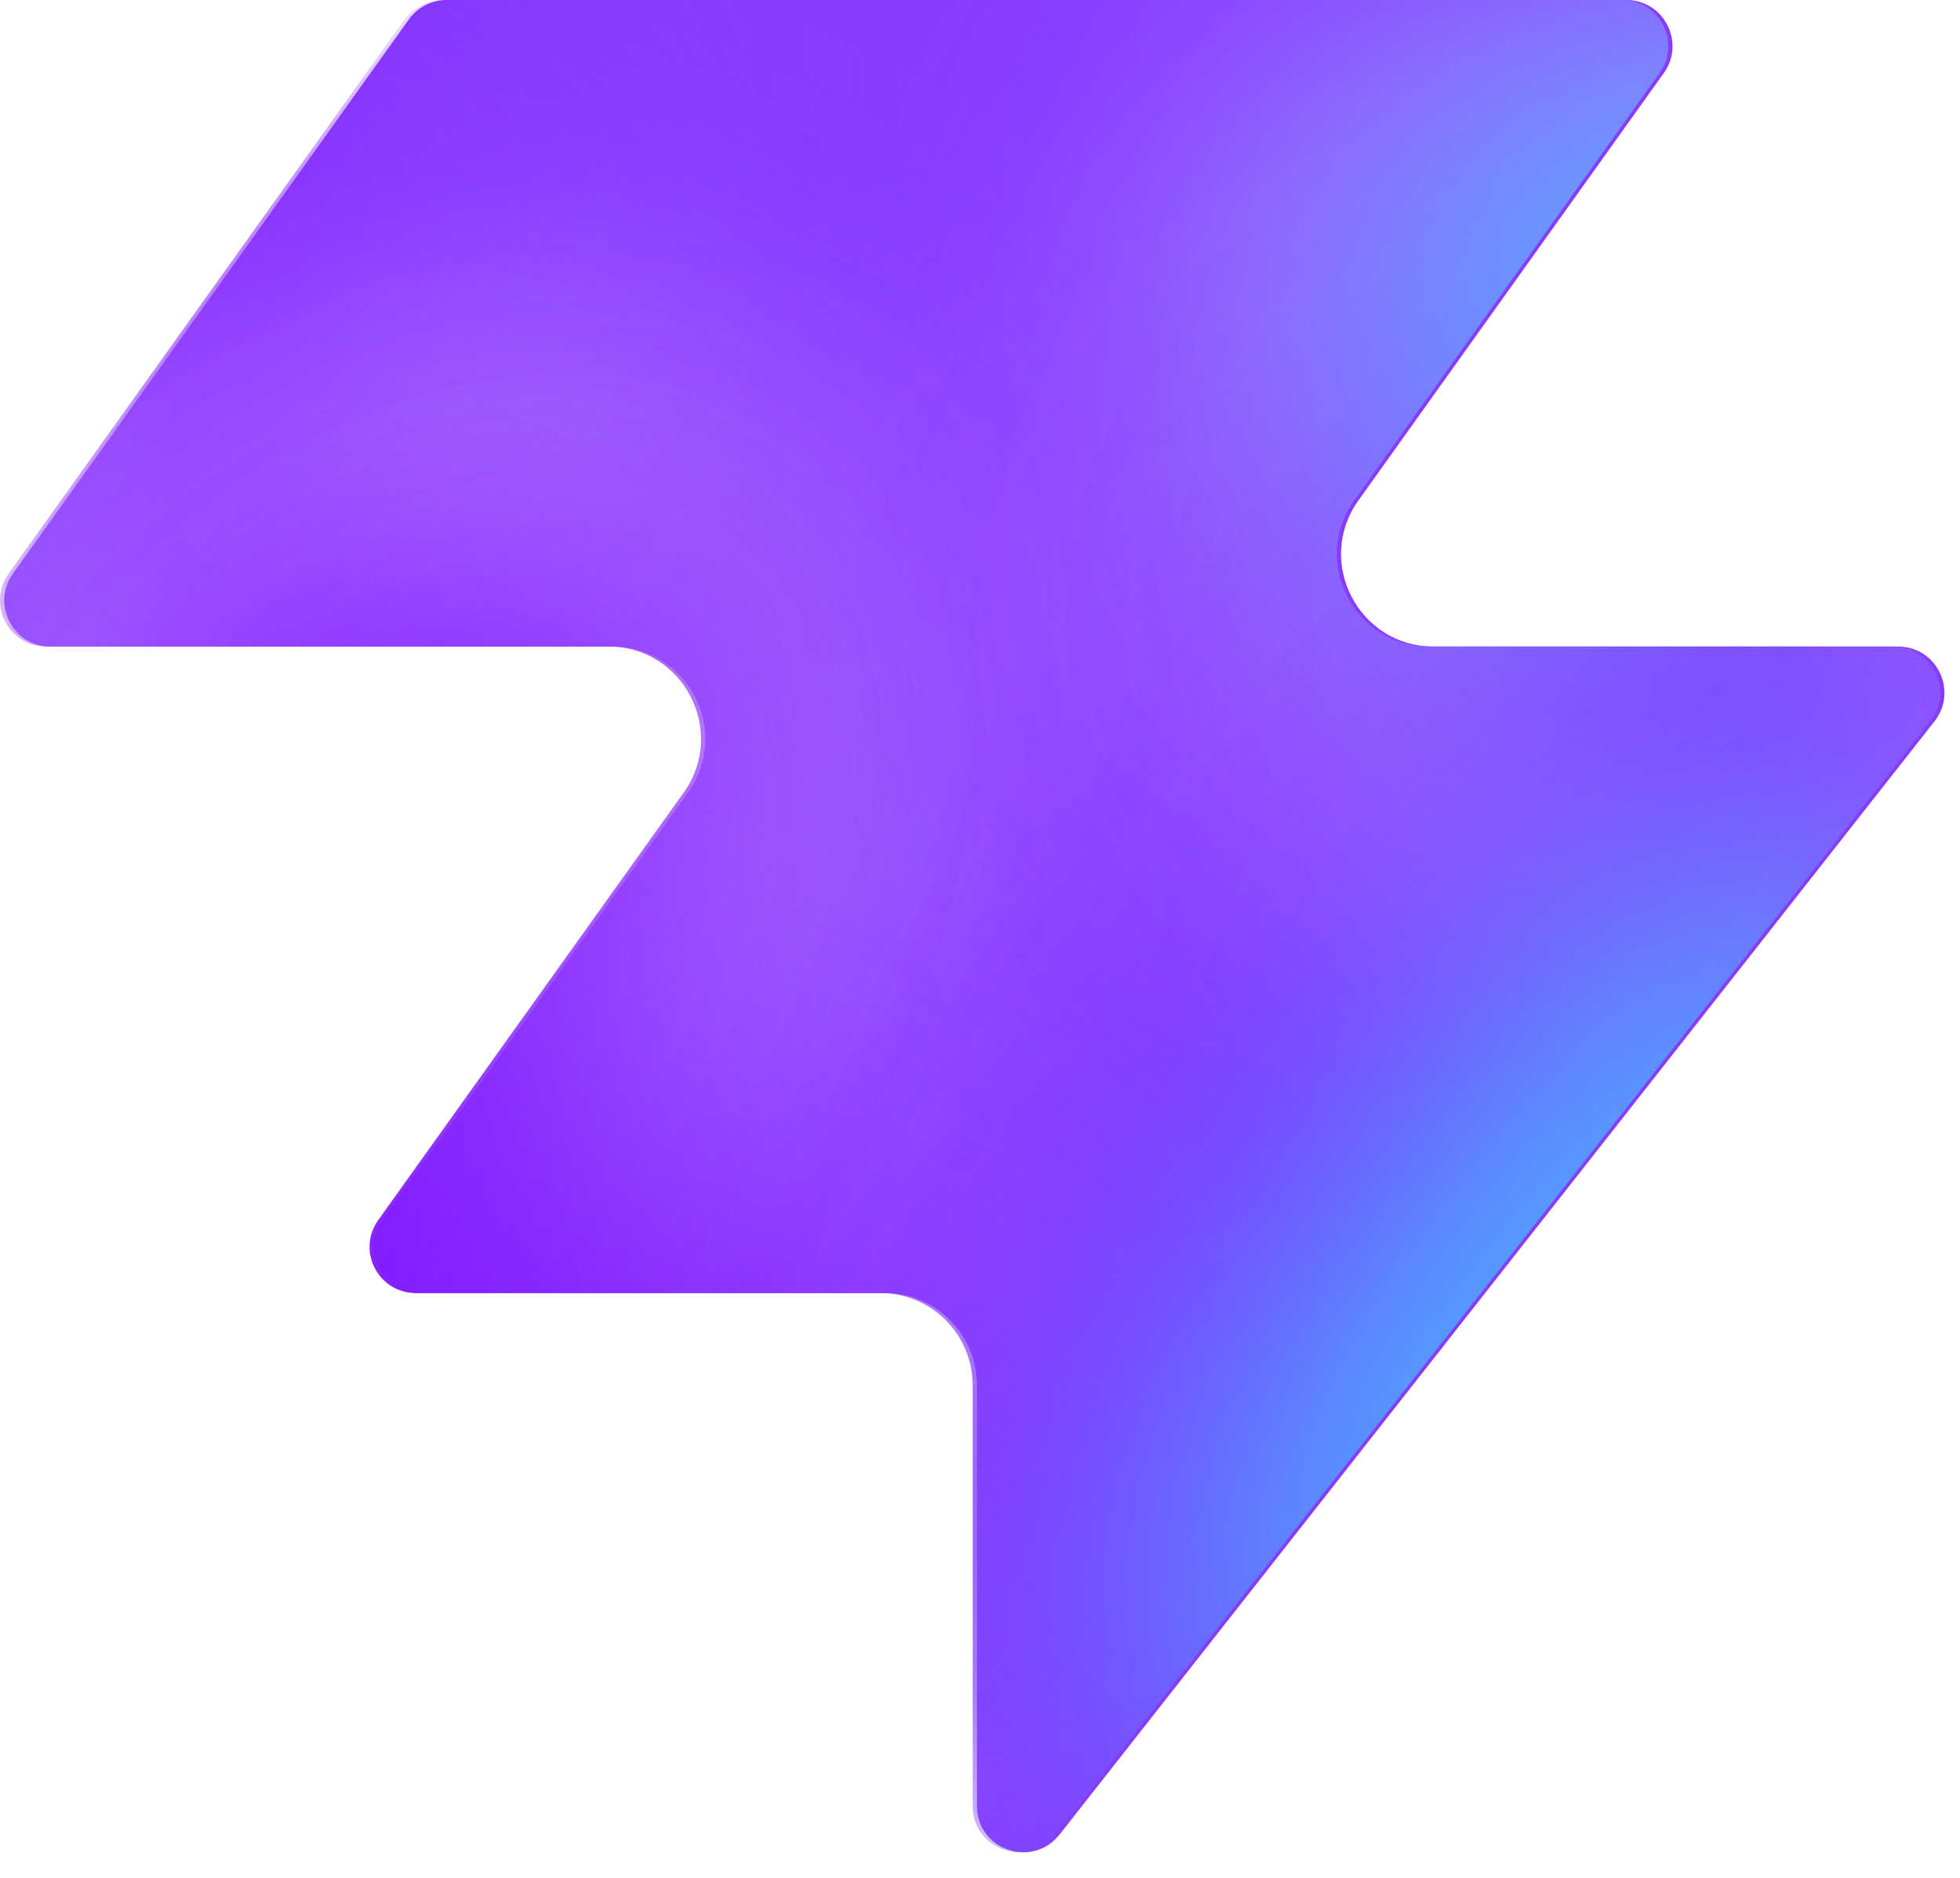
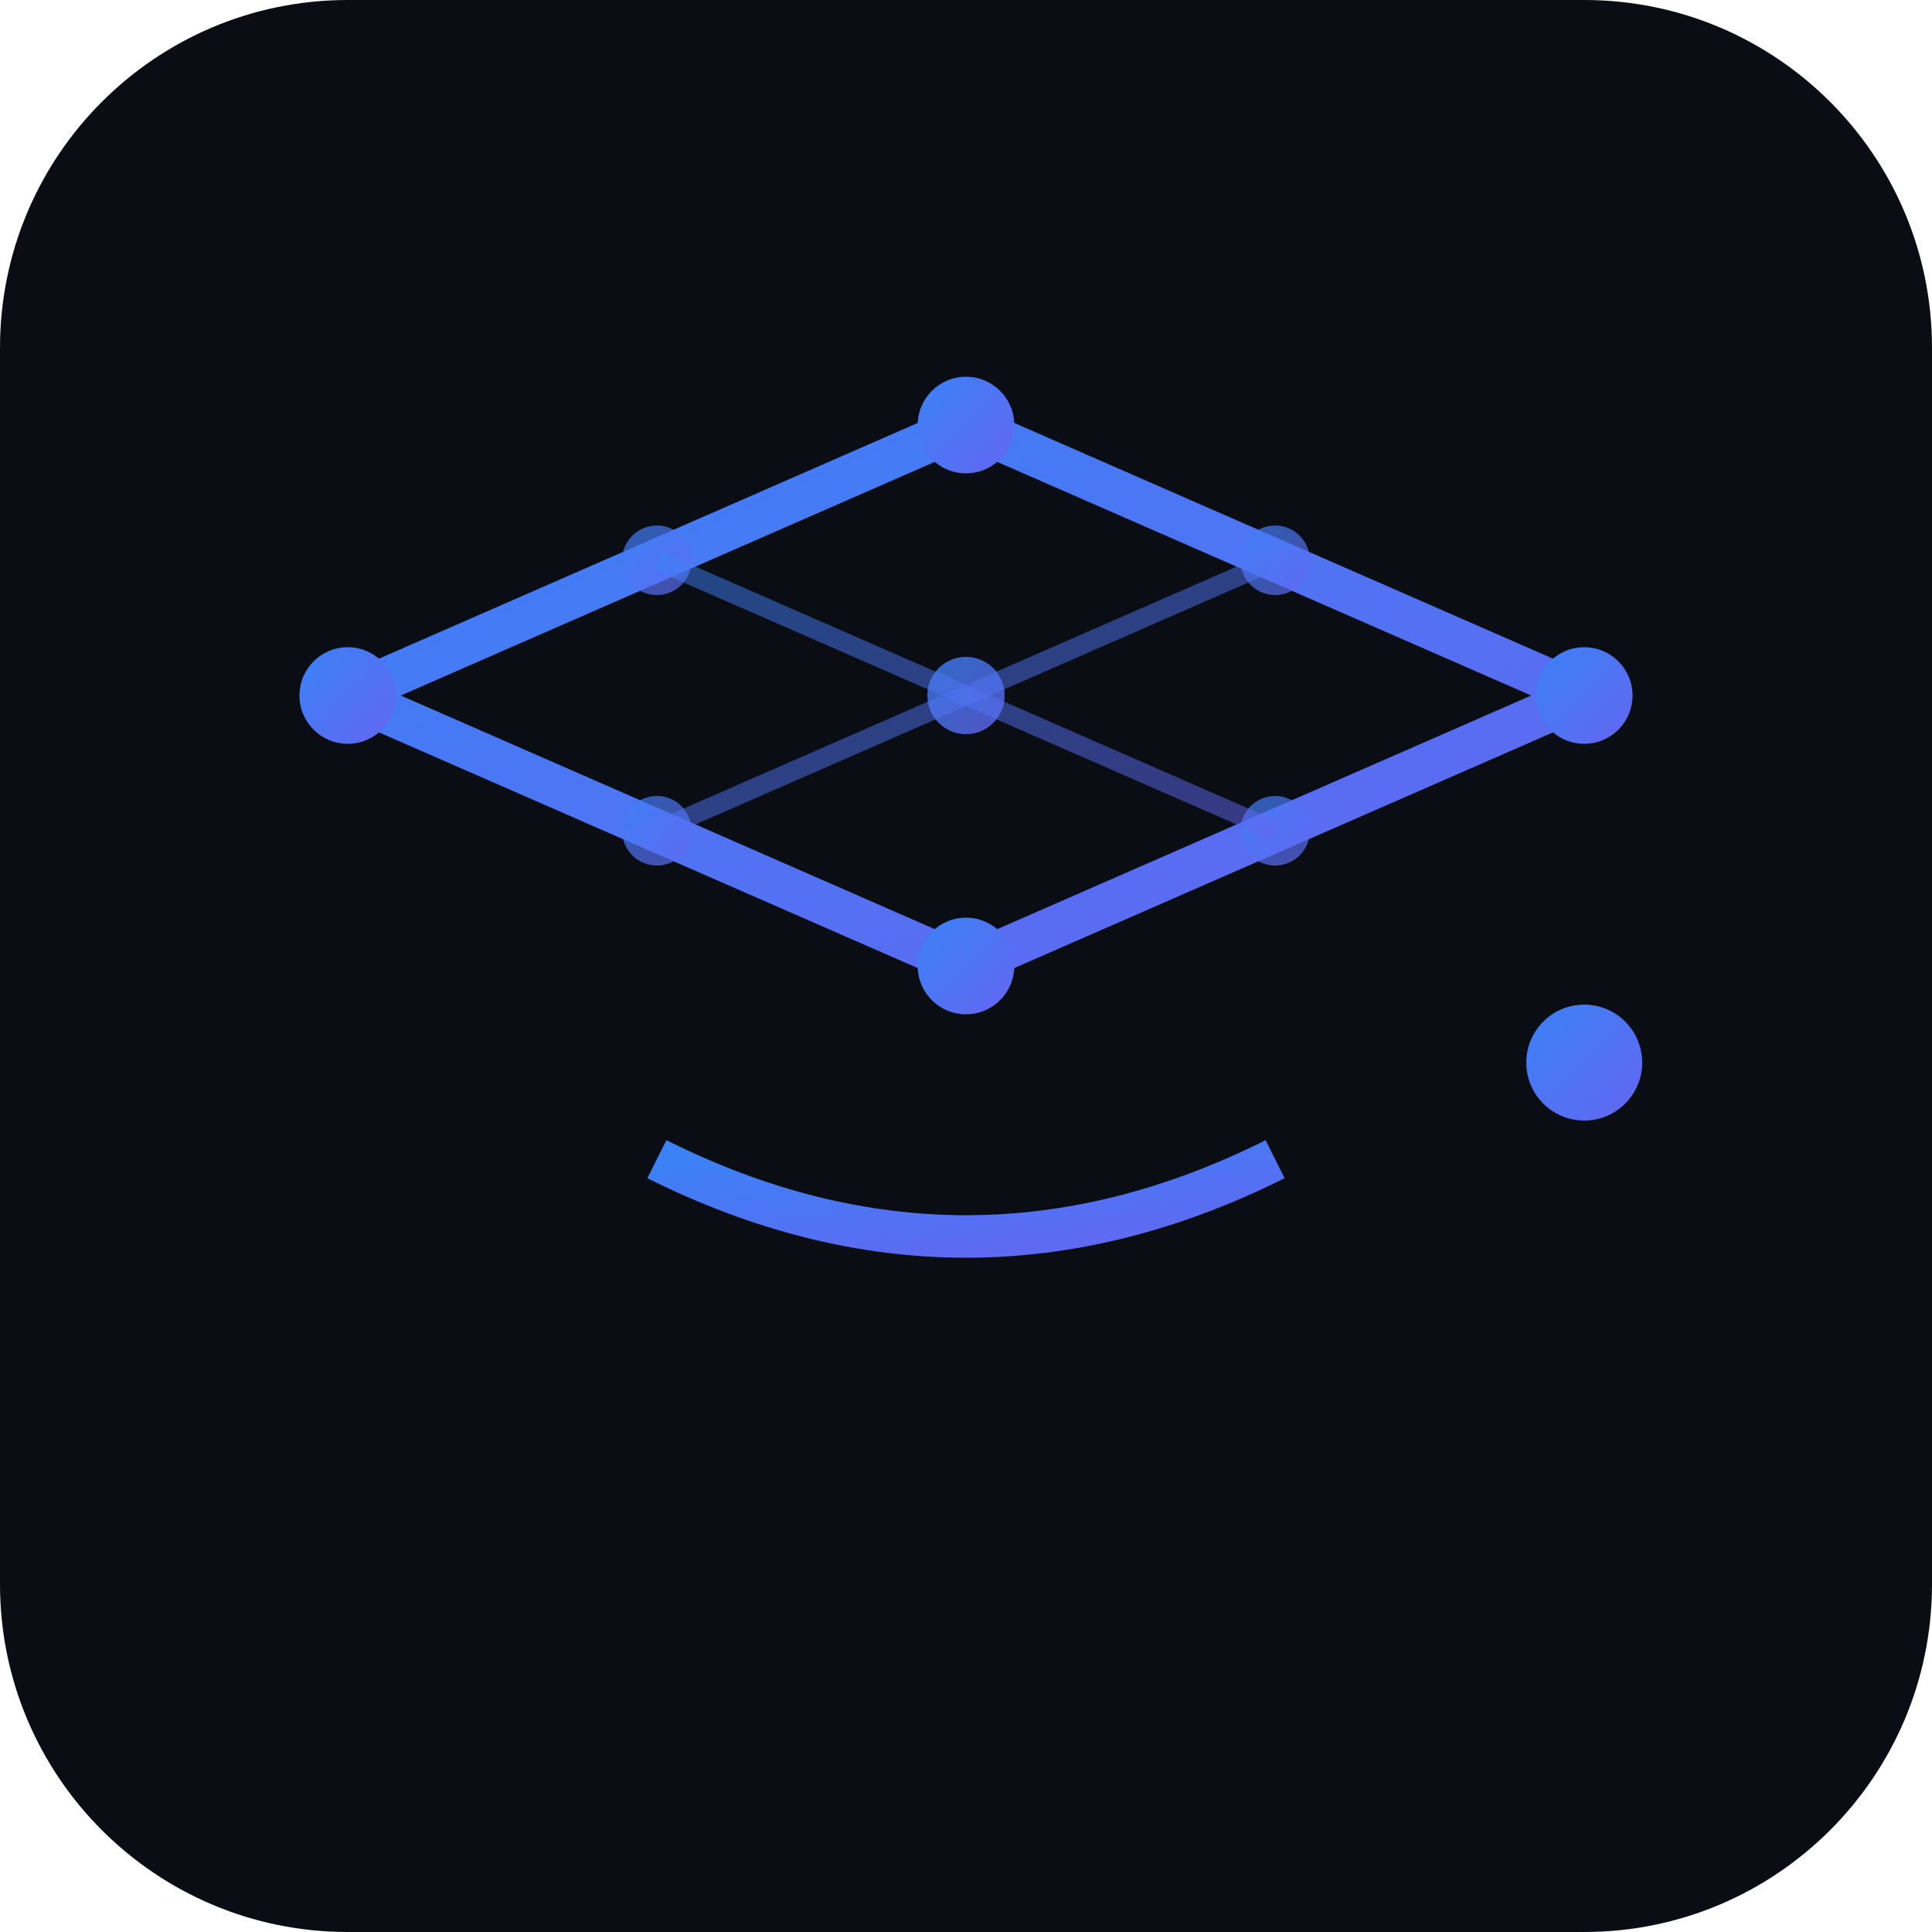
- <svg xmlns="http://www.w3.org/2000/svg" width="48" height="46" fill="none" viewBox="0 0 48 46">
-   <path fill="#863bff" d="M25.946 44.938c-.664.845-2.021.375-2.021-.698V33.937a2.26 2.26 0 0 0-2.262-2.262H10.287c-.92 0-1.456-1.04-.92-1.788l7.48-10.471c1.07-1.497 0-3.578-1.842-3.578H1.237c-.92 0-1.456-1.04-.92-1.788L10.013.474c.214-.297.556-.474.92-.474h28.894c.92 0 1.456 1.04.92 1.788l-7.48 10.471c-1.07 1.498 0 3.579 1.842 3.579h11.377c.943 0 1.473 1.088.89 1.83L25.947 44.94z" style="fill:#863bff;fill:color(display-p3 .525 .23 1);fill-opacity:1" />
-   <mask id="a" width="48" height="46" x="0" y="0" maskUnits="userSpaceOnUse" style="mask-type:alpha">
-     <path fill="#000" d="M25.842 44.938c-.664.844-2.021.375-2.021-.698V33.937a2.26 2.26 0 0 0-2.262-2.262H10.183c-.92 0-1.456-1.04-.92-1.788l7.48-10.471c1.07-1.498 0-3.579-1.842-3.579H1.133c-.92 0-1.456-1.04-.92-1.787L9.91.473c.214-.297.556-.474.92-.474h28.894c.92 0 1.456 1.04.92 1.788l-7.48 10.471c-1.07 1.498 0 3.578 1.842 3.578h11.377c.943 0 1.473 1.088.89 1.832L25.843 44.94z" style="fill:#000;fill-opacity:1" />
-   </mask>
-   <g mask="url(#a)">
-     <g filter="url(#b)">
-       <ellipse cx="5.508" cy="14.704" fill="#ede6ff" rx="5.508" ry="14.704" style="fill:#ede6ff;fill:color(display-p3 .927 .903 1);fill-opacity:1" transform="matrix(.00324 1 1 -.00324 -4.47 31.516)" />
-     </g>
-     <g filter="url(#c)">
-       <ellipse cx="10.399" cy="29.851" fill="#ede6ff" rx="10.399" ry="29.851" style="fill:#ede6ff;fill:color(display-p3 .927 .903 1);fill-opacity:1" transform="matrix(.00324 1 1 -.00324 -39.328 7.883)" />
-     </g>
-     <g filter="url(#d)">
-       <ellipse cx="5.508" cy="30.487" fill="#7e14ff" rx="5.508" ry="30.487" style="fill:#7e14ff;fill:color(display-p3 .492 .077 1);fill-opacity:1" transform="rotate(89.814 -25.913 -14.639)scale(1 -1)" />
-     </g>
-     <g filter="url(#e)">
-       <ellipse cx="5.508" cy="30.599" fill="#7e14ff" rx="5.508" ry="30.599" style="fill:#7e14ff;fill:color(display-p3 .492 .077 1);fill-opacity:1" transform="rotate(89.814 -32.644 -3.334)scale(1 -1)" />
-     </g>
-     <g filter="url(#f)">
-       <ellipse cx="5.508" cy="30.599" fill="#7e14ff" rx="5.508" ry="30.599" style="fill:#7e14ff;fill:color(display-p3 .492 .077 1);fill-opacity:1" transform="matrix(.00324 1 1 -.00324 -34.34 30.47)" />
-     </g>
-     <g filter="url(#g)">
-       <ellipse cx="14.072" cy="22.078" fill="#ede6ff" rx="14.072" ry="22.078" style="fill:#ede6ff;fill:color(display-p3 .927 .903 1);fill-opacity:1" transform="rotate(93.35 24.506 48.493)scale(-1 1)" />
-     </g>
-     <g filter="url(#h)">
-       <ellipse cx="3.47" cy="21.501" fill="#7e14ff" rx="3.47" ry="21.501" style="fill:#7e14ff;fill:color(display-p3 .492 .077 1);fill-opacity:1" transform="rotate(89.009 28.708 47.59)scale(-1 1)" />
-     </g>
-     <g filter="url(#i)">
-       <ellipse cx="3.47" cy="21.501" fill="#7e14ff" rx="3.47" ry="21.501" style="fill:#7e14ff;fill:color(display-p3 .492 .077 1);fill-opacity:1" transform="rotate(89.009 28.708 47.59)scale(-1 1)" />
-     </g>
-     <g filter="url(#j)">
-       <ellipse cx=".387" cy="8.972" fill="#7e14ff" rx="4.407" ry="29.108" style="fill:#7e14ff;fill:color(display-p3 .492 .077 1);fill-opacity:1" transform="rotate(39.51 .387 8.972)" />
-     </g>
-     <g filter="url(#k)">
-       <ellipse cx="47.523" cy="-6.092" fill="#7e14ff" rx="4.407" ry="29.108" style="fill:#7e14ff;fill:color(display-p3 .492 .077 1);fill-opacity:1" transform="rotate(37.892 47.523 -6.092)" />
-     </g>
-     <g filter="url(#l)">
-       <ellipse cx="41.412" cy="6.333" fill="#47bfff" rx="5.971" ry="9.665" style="fill:#47bfff;fill:color(display-p3 .28 .748 1);fill-opacity:1" transform="rotate(37.892 41.412 6.333)" />
-     </g>
-     <g filter="url(#m)">
-       <ellipse cx="-1.879" cy="38.332" fill="#7e14ff" rx="4.407" ry="29.108" style="fill:#7e14ff;fill:color(display-p3 .492 .077 1);fill-opacity:1" transform="rotate(37.892 -1.88 38.332)" />
-     </g>
-     <g filter="url(#n)">
-       <ellipse cx="-1.879" cy="38.332" fill="#7e14ff" rx="4.407" ry="29.108" style="fill:#7e14ff;fill:color(display-p3 .492 .077 1);fill-opacity:1" transform="rotate(37.892 -1.88 38.332)" />
-     </g>
-     <g filter="url(#o)">
-       <ellipse cx="35.651" cy="29.907" fill="#7e14ff" rx="4.407" ry="29.108" style="fill:#7e14ff;fill:color(display-p3 .492 .077 1);fill-opacity:1" transform="rotate(37.892 35.651 29.907)" />
-     </g>
-     <g filter="url(#p)">
-       <ellipse cx="38.418" cy="32.4" fill="#47bfff" rx="5.971" ry="15.297" style="fill:#47bfff;fill:color(display-p3 .28 .748 1);fill-opacity:1" transform="rotate(37.892 38.418 32.4)" />
-     </g>
-   </g>
+ <svg xmlns="http://www.w3.org/2000/svg" viewBox="0 0 100 100" width="100" height="100">
  <defs>
-     <filter id="b" width="60.045" height="41.654" x="-19.77" y="16.149" color-interpolation-filters="sRGB" filterUnits="userSpaceOnUse">
-       <feFlood flood-opacity="0" result="BackgroundImageFix" />
-       <feBlend in="SourceGraphic" in2="BackgroundImageFix" result="shape" />
-       <feGaussianBlur result="effect1_foregroundBlur_2002_17158" stdDeviation="7.659" />
-     </filter>
-     <filter id="c" width="90.34" height="51.437" x="-54.613" y="-7.533" color-interpolation-filters="sRGB" filterUnits="userSpaceOnUse">
-       <feFlood flood-opacity="0" result="BackgroundImageFix" />
-       <feBlend in="SourceGraphic" in2="BackgroundImageFix" result="shape" />
-       <feGaussianBlur result="effect1_foregroundBlur_2002_17158" stdDeviation="7.659" />
-     </filter>
-     <filter id="d" width="79.355" height="29.4" x="-49.64" y="2.03" color-interpolation-filters="sRGB" filterUnits="userSpaceOnUse">
-       <feFlood flood-opacity="0" result="BackgroundImageFix" />
-       <feBlend in="SourceGraphic" in2="BackgroundImageFix" result="shape" />
-       <feGaussianBlur result="effect1_foregroundBlur_2002_17158" stdDeviation="4.596" />
-     </filter>
-     <filter id="e" width="79.579" height="29.4" x="-45.045" y="20.029" color-interpolation-filters="sRGB" filterUnits="userSpaceOnUse">
-       <feFlood flood-opacity="0" result="BackgroundImageFix" />
-       <feBlend in="SourceGraphic" in2="BackgroundImageFix" result="shape" />
-       <feGaussianBlur result="effect1_foregroundBlur_2002_17158" stdDeviation="4.596" />
-     </filter>
-     <filter id="f" width="79.579" height="29.4" x="-43.513" y="21.178" color-interpolation-filters="sRGB" filterUnits="userSpaceOnUse">
-       <feFlood flood-opacity="0" result="BackgroundImageFix" />
-       <feBlend in="SourceGraphic" in2="BackgroundImageFix" result="shape" />
-       <feGaussianBlur result="effect1_foregroundBlur_2002_17158" stdDeviation="4.596" />
-     </filter>
-     <filter id="g" width="74.749" height="58.852" x="15.756" y="-17.901" color-interpolation-filters="sRGB" filterUnits="userSpaceOnUse">
-       <feFlood flood-opacity="0" result="BackgroundImageFix" />
-       <feBlend in="SourceGraphic" in2="BackgroundImageFix" result="shape" />
-       <feGaussianBlur result="effect1_foregroundBlur_2002_17158" stdDeviation="7.659" />
-     </filter>
-     <filter id="h" width="61.377" height="25.362" x="23.548" y="2.284" color-interpolation-filters="sRGB" filterUnits="userSpaceOnUse">
-       <feFlood flood-opacity="0" result="BackgroundImageFix" />
-       <feBlend in="SourceGraphic" in2="BackgroundImageFix" result="shape" />
-       <feGaussianBlur result="effect1_foregroundBlur_2002_17158" stdDeviation="4.596" />
-     </filter>
-     <filter id="i" width="61.377" height="25.362" x="23.548" y="2.284" color-interpolation-filters="sRGB" filterUnits="userSpaceOnUse">
-       <feFlood flood-opacity="0" result="BackgroundImageFix" />
-       <feBlend in="SourceGraphic" in2="BackgroundImageFix" result="shape" />
-       <feGaussianBlur result="effect1_foregroundBlur_2002_17158" stdDeviation="4.596" />
-     </filter>
-     <filter id="j" width="56.045" height="63.649" x="-27.636" y="-22.853" color-interpolation-filters="sRGB" filterUnits="userSpaceOnUse">
-       <feFlood flood-opacity="0" result="BackgroundImageFix" />
-       <feBlend in="SourceGraphic" in2="BackgroundImageFix" result="shape" />
-       <feGaussianBlur result="effect1_foregroundBlur_2002_17158" stdDeviation="4.596" />
-     </filter>
-     <filter id="k" width="54.814" height="64.646" x="20.116" y="-38.415" color-interpolation-filters="sRGB" filterUnits="userSpaceOnUse">
-       <feFlood flood-opacity="0" result="BackgroundImageFix" />
-       <feBlend in="SourceGraphic" in2="BackgroundImageFix" result="shape" />
-       <feGaussianBlur result="effect1_foregroundBlur_2002_17158" stdDeviation="4.596" />
-     </filter>
-     <filter id="l" width="33.541" height="35.313" x="24.641" y="-11.323" color-interpolation-filters="sRGB" filterUnits="userSpaceOnUse">
-       <feFlood flood-opacity="0" result="BackgroundImageFix" />
-       <feBlend in="SourceGraphic" in2="BackgroundImageFix" result="shape" />
-       <feGaussianBlur result="effect1_foregroundBlur_2002_17158" stdDeviation="4.596" />
-     </filter>
-     <filter id="m" width="54.814" height="64.646" x="-29.286" y="6.009" color-interpolation-filters="sRGB" filterUnits="userSpaceOnUse">
-       <feFlood flood-opacity="0" result="BackgroundImageFix" />
-       <feBlend in="SourceGraphic" in2="BackgroundImageFix" result="shape" />
-       <feGaussianBlur result="effect1_foregroundBlur_2002_17158" stdDeviation="4.596" />
-     </filter>
-     <filter id="n" width="54.814" height="64.646" x="-29.286" y="6.009" color-interpolation-filters="sRGB" filterUnits="userSpaceOnUse">
-       <feFlood flood-opacity="0" result="BackgroundImageFix" />
-       <feBlend in="SourceGraphic" in2="BackgroundImageFix" result="shape" />
-       <feGaussianBlur result="effect1_foregroundBlur_2002_17158" stdDeviation="4.596" />
-     </filter>
-     <filter id="o" width="54.814" height="64.646" x="8.244" y="-2.416" color-interpolation-filters="sRGB" filterUnits="userSpaceOnUse">
-       <feFlood flood-opacity="0" result="BackgroundImageFix" />
-       <feBlend in="SourceGraphic" in2="BackgroundImageFix" result="shape" />
-       <feGaussianBlur result="effect1_foregroundBlur_2002_17158" stdDeviation="4.596" />
-     </filter>
-     <filter id="p" width="39.409" height="43.623" x="18.713" y="10.588" color-interpolation-filters="sRGB" filterUnits="userSpaceOnUse">
-       <feFlood flood-opacity="0" result="BackgroundImageFix" />
-       <feBlend in="SourceGraphic" in2="BackgroundImageFix" result="shape" />
-       <feGaussianBlur result="effect1_foregroundBlur_2002_17158" stdDeviation="4.596" />
-     </filter>
+     <linearGradient id="lineGrad" x1="0%" y1="0%" x2="100%" y2="100%">
+       <stop offset="0%" style="stop-color:#3B82F6;stop-opacity:1" />
+       <stop offset="100%" style="stop-color:#6366F1;stop-opacity:1" />
+     </linearGradient>
  </defs>
+   <rect width="100" height="100" rx="18" fill="#0A0D14" />
+   <polygon points="50,22 82,36 50,50 18,36" fill="none" stroke="url(#lineGrad)" stroke-width="2.2" stroke-linejoin="round" />
+   <line x1="50" y1="50" x2="50" y2="65" stroke="url(#lineGrad)" stroke-width="2.2" />
+   <line x1="34" y1="43" x2="34" y2="60" stroke="url(#lineGrad)" stroke-width="2.2" />
+   <line x1="66" y1="43" x2="66" y2="60" stroke="url(#lineGrad)" stroke-width="2.2" />
+   <path d="M34,60 Q50,68 66,60" fill="none" stroke="url(#lineGrad)" stroke-width="2.2" />
+   <line x1="82" y1="36" x2="82" y2="52" stroke="url(#lineGrad)" stroke-width="1.8" />
+   <circle cx="82" cy="55" r="3" fill="url(#lineGrad)" />
+   <circle cx="50" cy="22" r="2.5" fill="url(#lineGrad)" />
+   <circle cx="82" cy="36" r="2.5" fill="url(#lineGrad)" />
+   <circle cx="50" cy="50" r="2.5" fill="url(#lineGrad)" />
+   <circle cx="18" cy="36" r="2.5" fill="url(#lineGrad)" />
+   <line x1="50" y1="22" x2="50" y2="50" stroke="url(#lineGrad)" stroke-width="1.2" stroke-dasharray="3,3" opacity="0.6" />
+   <line x1="18" y1="36" x2="82" y2="36" stroke="url(#lineGrad)" stroke-width="1.2" stroke-dasharray="3,3" opacity="0.6" />
+   <circle cx="50" cy="36" r="2" fill="url(#lineGrad)" opacity="0.8" />
+   <circle cx="34" cy="29" r="1.8" fill="url(#lineGrad)" opacity="0.7" />
+   <circle cx="66" cy="29" r="1.8" fill="url(#lineGrad)" opacity="0.7" />
+   <circle cx="34" cy="43" r="1.8" fill="url(#lineGrad)" opacity="0.7" />
+   <circle cx="66" cy="43" r="1.8" fill="url(#lineGrad)" opacity="0.7" />
+   <line x1="34" y1="29" x2="66" y2="43" stroke="url(#lineGrad)" stroke-width="1" opacity="0.5" />
+   <line x1="66" y1="29" x2="34" y2="43" stroke="url(#lineGrad)" stroke-width="1" opacity="0.5" />
</svg>
